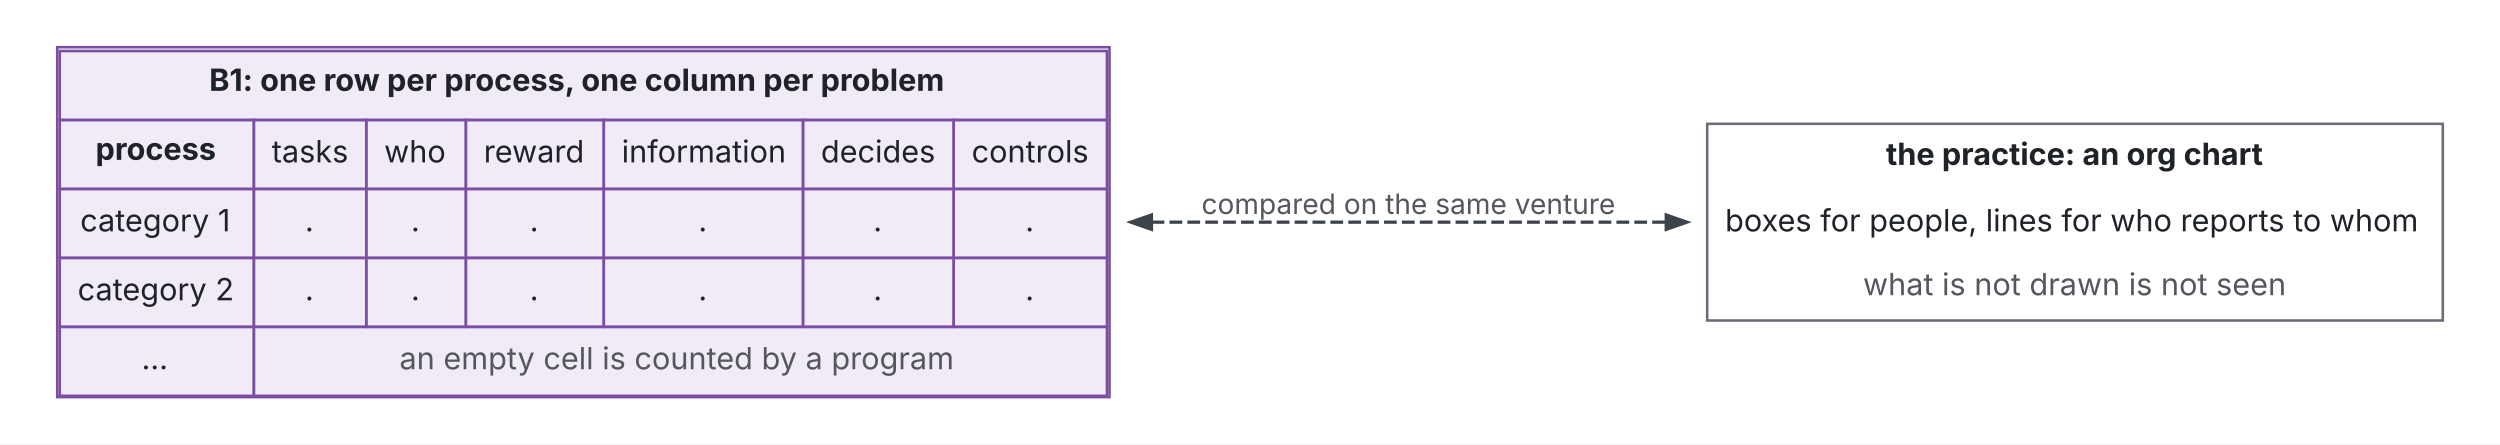
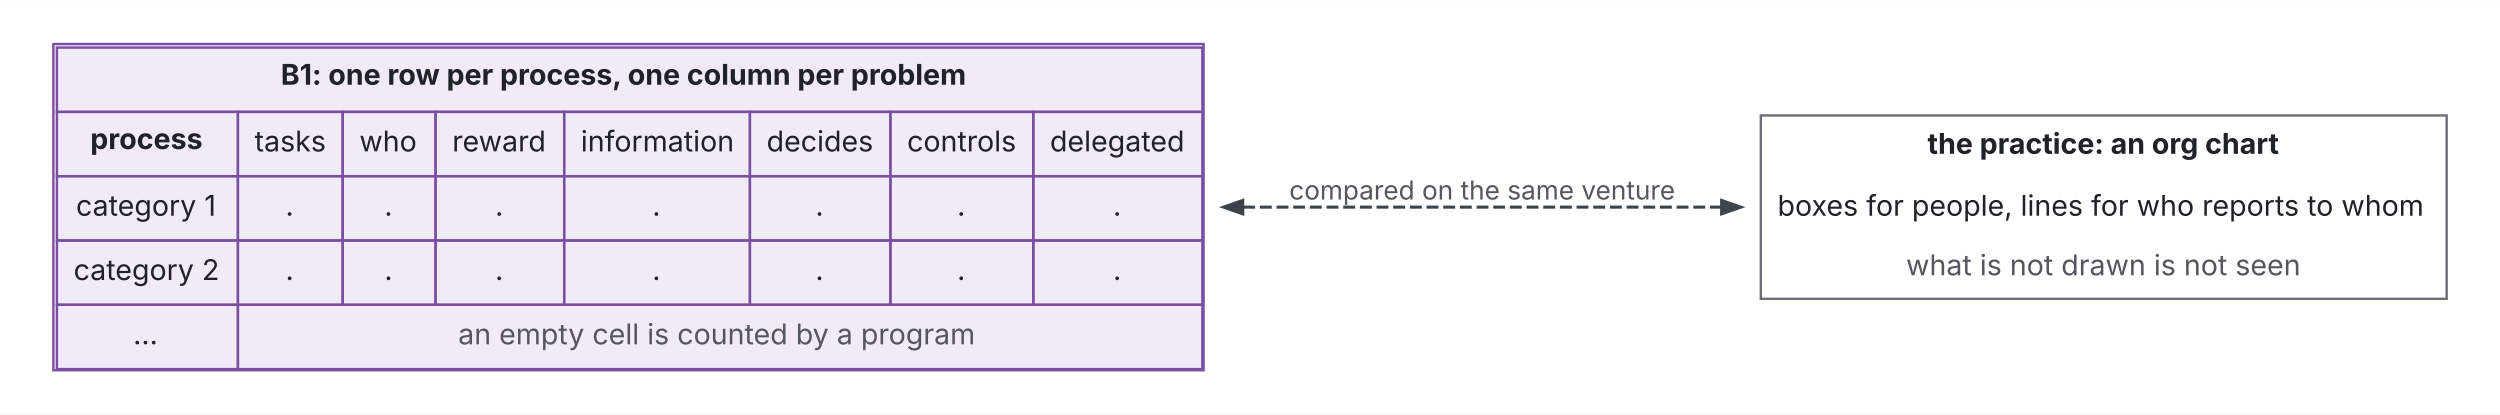
- <svg xmlns="http://www.w3.org/2000/svg" width="979pt" height="174pt" viewBox="0.00 0.00 978.80 173.80">
+ <svg xmlns="http://www.w3.org/2000/svg" width="1050pt" height="174pt" viewBox="0.00 0.00 1049.80 173.80">
  <g id="graph0" class="graph" transform="scale(1 1) rotate(0) translate(14.4 159.4)">
-     <polygon fill="white" stroke="transparent" points="-14.4,14.4 -14.4,-159.4 964.4,-159.4 964.4,14.4 -14.4,14.4" />
+     <polygon fill="white" stroke="transparent" points="-14.4,14.4 -14.4,-159.4 1035.4,-159.4 1035.4,14.4 -14.4,14.4" />
    <g id="node1" class="node">
-       <polygon fill="#f1eaf7" stroke="transparent" points="8,-4 8,-141 420,-141 420,-4 8,-4" />
-       <polygon fill="none" stroke="#7a4fa3" points="9,-112.5 9,-139.5 419,-139.5 419,-112.5 9,-112.5" />
-       <text text-anchor="start" x="67.5" y="-123.9" font-family="Inter" font-weight="bold" font-size="12.00" fill="#1f2328">B1: one row per process, one column per problem</text>
-       <polygon fill="none" stroke="#7a4fa3" points="9,-85.5 9,-112.5 85,-112.5 85,-85.5 9,-85.5" />
-       <text text-anchor="start" x="23" y="-96.9" font-family="Inter" font-weight="bold" font-size="12.00" fill="#1f2328">process</text>
-       <polygon fill="none" stroke="#7a4fa3" points="85,-85.5 85,-112.5 129,-112.5 129,-85.5 85,-85.5" />
-       <text text-anchor="start" x="92" y="-95.9" font-family="Inter" font-size="12.00" fill="#1f2328">tasks</text>
-       <polygon fill="none" stroke="#7a4fa3" points="129,-85.5 129,-112.5 168,-112.5 168,-85.5 129,-85.5" />
-       <text text-anchor="start" x="136" y="-95.9" font-family="Inter" font-size="12.00" fill="#1f2328">who</text>
-       <polygon fill="none" stroke="#7a4fa3" points="168,-85.5 168,-112.5 222,-112.5 222,-85.5 168,-85.5" />
-       <text text-anchor="start" x="175" y="-95.9" font-family="Inter" font-size="12.00" fill="#1f2328">reward</text>
-       <polygon fill="none" stroke="#7a4fa3" points="222,-85.5 222,-112.5 300,-112.5 300,-85.5 222,-85.5" />
-       <text text-anchor="start" x="229" y="-95.9" font-family="Inter" font-size="12.00" fill="#1f2328">information</text>
-       <polygon fill="none" stroke="#7a4fa3" points="300,-85.5 300,-112.5 359,-112.5 359,-85.5 300,-85.5" />
-       <text text-anchor="start" x="307" y="-95.9" font-family="Inter" font-size="12.00" fill="#1f2328">decides</text>
-       <polygon fill="none" stroke="#7a4fa3" points="359,-85.5 359,-112.5 419,-112.5 419,-85.5 359,-85.5" />
-       <text text-anchor="start" x="366" y="-95.9" font-family="Inter" font-size="12.00" fill="#1f2328">controls</text>
-       <polygon fill="none" stroke="#7a4fa3" points="9,-58.5 9,-85.5 85,-85.5 85,-58.5 9,-58.5" />
-       <text text-anchor="start" x="17" y="-68.9" font-family="Inter" font-size="12.00" fill="#1f2328">category 1</text>
-       <polygon fill="none" stroke="#7a4fa3" points="85,-58.5 85,-85.5 129,-85.5 129,-58.5 85,-58.5" />
-       <text text-anchor="start" x="105" y="-68.9" font-family="Inter" font-size="12.00" fill="#1f2328">.</text>
-       <polygon fill="none" stroke="#7a4fa3" points="129,-58.5 129,-85.5 168,-85.5 168,-58.5 129,-58.5" />
-       <text text-anchor="start" x="146.5" y="-68.9" font-family="Inter" font-size="12.00" fill="#1f2328">.</text>
-       <polygon fill="none" stroke="#7a4fa3" points="168,-58.5 168,-85.5 222,-85.5 222,-58.5 168,-58.5" />
-       <text text-anchor="start" x="193" y="-68.9" font-family="Inter" font-size="12.00" fill="#1f2328">.</text>
-       <polygon fill="none" stroke="#7a4fa3" points="222,-58.5 222,-85.5 300,-85.5 300,-58.5 222,-58.5" />
-       <text text-anchor="start" x="259" y="-68.9" font-family="Inter" font-size="12.00" fill="#1f2328">.</text>
-       <polygon fill="none" stroke="#7a4fa3" points="300,-58.5 300,-85.5 359,-85.5 359,-58.5 300,-58.5" />
-       <text text-anchor="start" x="327.5" y="-68.9" font-family="Inter" font-size="12.00" fill="#1f2328">.</text>
-       <polygon fill="none" stroke="#7a4fa3" points="359,-58.5 359,-85.5 419,-85.5 419,-58.5 359,-58.5" />
-       <text text-anchor="start" x="387" y="-68.9" font-family="Inter" font-size="12.00" fill="#1f2328">.</text>
-       <polygon fill="none" stroke="#7a4fa3" points="9,-31.5 9,-58.5 85,-58.5 85,-31.5 9,-31.5" />
-       <text text-anchor="start" x="16" y="-41.9" font-family="Inter" font-size="12.00" fill="#1f2328">category 2</text>
-       <polygon fill="none" stroke="#7a4fa3" points="85,-31.5 85,-58.5 129,-58.5 129,-31.5 85,-31.5" />
-       <text text-anchor="start" x="105" y="-41.9" font-family="Inter" font-size="12.00" fill="#1f2328">.</text>
-       <polygon fill="none" stroke="#7a4fa3" points="129,-31.5 129,-58.5 168,-58.5 168,-31.5 129,-31.5" />
-       <text text-anchor="start" x="146.5" y="-41.9" font-family="Inter" font-size="12.00" fill="#1f2328">.</text>
-       <polygon fill="none" stroke="#7a4fa3" points="168,-31.5 168,-58.5 222,-58.5 222,-31.5 168,-31.5" />
-       <text text-anchor="start" x="193" y="-41.9" font-family="Inter" font-size="12.00" fill="#1f2328">.</text>
-       <polygon fill="none" stroke="#7a4fa3" points="222,-31.5 222,-58.5 300,-58.5 300,-31.5 222,-31.5" />
-       <text text-anchor="start" x="259" y="-41.9" font-family="Inter" font-size="12.00" fill="#1f2328">.</text>
-       <polygon fill="none" stroke="#7a4fa3" points="300,-31.5 300,-58.5 359,-58.5 359,-31.5 300,-31.5" />
-       <text text-anchor="start" x="327.5" y="-41.9" font-family="Inter" font-size="12.00" fill="#1f2328">.</text>
-       <polygon fill="none" stroke="#7a4fa3" points="359,-31.5 359,-58.5 419,-58.5 419,-31.5 359,-31.5" />
-       <text text-anchor="start" x="387" y="-41.9" font-family="Inter" font-size="12.00" fill="#1f2328">.</text>
-       <polygon fill="none" stroke="#7a4fa3" points="9,-4.5 9,-31.5 85,-31.5 85,-4.5 9,-4.5" />
-       <text text-anchor="start" x="41" y="-14.9" font-family="Inter" font-size="12.00" fill="#1f2328">...</text>
-       <polygon fill="none" stroke="#7a4fa3" points="85,-4.5 85,-31.5 419,-31.5 419,-4.5 85,-4.5" />
-       <text text-anchor="start" x="142" y="-14.9" font-family="Inter" font-size="12.00" fill="#55575f">an empty cell is counted by a program</text>
-       <polygon fill="none" stroke="#7a4fa3" points="8,-4 8,-141 420,-141 420,-4 8,-4" />
+       <polygon fill="#f1eaf7" stroke="transparent" points="8,-4 8,-141 491,-141 491,-4 8,-4" />
+       <polygon fill="none" stroke="#7a4fa3" points="9.5,-112.5 9.5,-139.5 490.5,-139.5 490.5,-112.5 9.5,-112.5" />
+       <text text-anchor="start" x="103.5" y="-123.9" font-family="Inter" font-weight="bold" font-size="12.00" fill="#1f2328">B1: one row per process, one column per problem</text>
+       <polygon fill="none" stroke="#7a4fa3" points="9.5,-85.5 9.5,-112.5 85.5,-112.5 85.5,-85.5 9.5,-85.5" />
+       <text text-anchor="start" x="23.5" y="-96.9" font-family="Inter" font-weight="bold" font-size="12.00" fill="#1f2328">process</text>
+       <polygon fill="none" stroke="#7a4fa3" points="85.5,-85.5 85.5,-112.5 129.5,-112.5 129.5,-85.5 85.5,-85.5" />
+       <text text-anchor="start" x="92.5" y="-95.9" font-family="Inter" font-size="12.00" fill="#1f2328">tasks</text>
+       <polygon fill="none" stroke="#7a4fa3" points="129.5,-85.5 129.5,-112.5 168.5,-112.5 168.5,-85.5 129.5,-85.5" />
+       <text text-anchor="start" x="136.5" y="-95.9" font-family="Inter" font-size="12.00" fill="#1f2328">who</text>
+       <polygon fill="none" stroke="#7a4fa3" points="168.5,-85.5 168.5,-112.5 222.5,-112.5 222.5,-85.5 168.5,-85.5" />
+       <text text-anchor="start" x="175.5" y="-95.9" font-family="Inter" font-size="12.00" fill="#1f2328">reward</text>
+       <polygon fill="none" stroke="#7a4fa3" points="222.5,-85.5 222.5,-112.5 300.5,-112.5 300.5,-85.5 222.5,-85.5" />
+       <text text-anchor="start" x="229.5" y="-95.9" font-family="Inter" font-size="12.00" fill="#1f2328">information</text>
+       <polygon fill="none" stroke="#7a4fa3" points="300.5,-85.5 300.5,-112.5 359.5,-112.5 359.5,-85.5 300.5,-85.5" />
+       <text text-anchor="start" x="307.5" y="-95.9" font-family="Inter" font-size="12.00" fill="#1f2328">decides</text>
+       <polygon fill="none" stroke="#7a4fa3" points="359.5,-85.5 359.5,-112.5 419.5,-112.5 419.5,-85.5 359.5,-85.5" />
+       <text text-anchor="start" x="366.5" y="-95.9" font-family="Inter" font-size="12.00" fill="#1f2328">controls</text>
+       <polygon fill="none" stroke="#7a4fa3" points="419.5,-85.5 419.5,-112.5 490.5,-112.5 490.5,-85.5 419.5,-85.5" />
+       <text text-anchor="start" x="426.5" y="-95.9" font-family="Inter" font-size="12.00" fill="#1f2328">delegated</text>
+       <polygon fill="none" stroke="#7a4fa3" points="9.5,-58.5 9.5,-85.5 85.5,-85.5 85.5,-58.5 9.5,-58.5" />
+       <text text-anchor="start" x="17.5" y="-68.9" font-family="Inter" font-size="12.00" fill="#1f2328">category 1</text>
+       <polygon fill="none" stroke="#7a4fa3" points="85.5,-58.5 85.5,-85.5 129.5,-85.5 129.5,-58.5 85.5,-58.5" />
+       <text text-anchor="start" x="105.5" y="-68.9" font-family="Inter" font-size="12.00" fill="#1f2328">.</text>
+       <polygon fill="none" stroke="#7a4fa3" points="129.5,-58.5 129.5,-85.5 168.5,-85.5 168.5,-58.5 129.5,-58.5" />
+       <text text-anchor="start" x="147" y="-68.9" font-family="Inter" font-size="12.00" fill="#1f2328">.</text>
+       <polygon fill="none" stroke="#7a4fa3" points="168.5,-58.5 168.5,-85.5 222.5,-85.5 222.5,-58.5 168.5,-58.5" />
+       <text text-anchor="start" x="193.5" y="-68.9" font-family="Inter" font-size="12.00" fill="#1f2328">.</text>
+       <polygon fill="none" stroke="#7a4fa3" points="222.5,-58.5 222.5,-85.5 300.5,-85.5 300.5,-58.5 222.5,-58.5" />
+       <text text-anchor="start" x="259.5" y="-68.9" font-family="Inter" font-size="12.00" fill="#1f2328">.</text>
+       <polygon fill="none" stroke="#7a4fa3" points="300.5,-58.5 300.5,-85.5 359.5,-85.5 359.5,-58.5 300.5,-58.5" />
+       <text text-anchor="start" x="328" y="-68.9" font-family="Inter" font-size="12.00" fill="#1f2328">.</text>
+       <polygon fill="none" stroke="#7a4fa3" points="359.5,-58.5 359.5,-85.5 419.5,-85.5 419.5,-58.5 359.5,-58.5" />
+       <text text-anchor="start" x="387.5" y="-68.9" font-family="Inter" font-size="12.00" fill="#1f2328">.</text>
+       <polygon fill="none" stroke="#7a4fa3" points="419.5,-58.5 419.5,-85.5 490.5,-85.5 490.5,-58.5 419.5,-58.5" />
+       <text text-anchor="start" x="453" y="-68.9" font-family="Inter" font-size="12.00" fill="#1f2328">.</text>
+       <polygon fill="none" stroke="#7a4fa3" points="9.5,-31.5 9.5,-58.5 85.5,-58.5 85.5,-31.5 9.5,-31.5" />
+       <text text-anchor="start" x="16.5" y="-41.9" font-family="Inter" font-size="12.00" fill="#1f2328">category 2</text>
+       <polygon fill="none" stroke="#7a4fa3" points="85.5,-31.5 85.5,-58.5 129.5,-58.5 129.5,-31.5 85.5,-31.5" />
+       <text text-anchor="start" x="105.5" y="-41.9" font-family="Inter" font-size="12.00" fill="#1f2328">.</text>
+       <polygon fill="none" stroke="#7a4fa3" points="129.5,-31.5 129.5,-58.5 168.5,-58.5 168.5,-31.5 129.5,-31.5" />
+       <text text-anchor="start" x="147" y="-41.9" font-family="Inter" font-size="12.00" fill="#1f2328">.</text>
+       <polygon fill="none" stroke="#7a4fa3" points="168.5,-31.5 168.5,-58.5 222.5,-58.5 222.5,-31.5 168.5,-31.5" />
+       <text text-anchor="start" x="193.5" y="-41.9" font-family="Inter" font-size="12.00" fill="#1f2328">.</text>
+       <polygon fill="none" stroke="#7a4fa3" points="222.5,-31.5 222.5,-58.5 300.5,-58.5 300.5,-31.5 222.5,-31.5" />
+       <text text-anchor="start" x="259.5" y="-41.9" font-family="Inter" font-size="12.00" fill="#1f2328">.</text>
+       <polygon fill="none" stroke="#7a4fa3" points="300.5,-31.5 300.5,-58.5 359.5,-58.5 359.5,-31.5 300.5,-31.5" />
+       <text text-anchor="start" x="328" y="-41.9" font-family="Inter" font-size="12.00" fill="#1f2328">.</text>
+       <polygon fill="none" stroke="#7a4fa3" points="359.5,-31.5 359.5,-58.5 419.5,-58.5 419.5,-31.5 359.5,-31.5" />
+       <text text-anchor="start" x="387.5" y="-41.9" font-family="Inter" font-size="12.00" fill="#1f2328">.</text>
+       <polygon fill="none" stroke="#7a4fa3" points="419.5,-31.5 419.5,-58.5 490.5,-58.5 490.5,-31.5 419.5,-31.5" />
+       <text text-anchor="start" x="453" y="-41.9" font-family="Inter" font-size="12.00" fill="#1f2328">.</text>
+       <polygon fill="none" stroke="#7a4fa3" points="9.5,-4.5 9.5,-31.5 85.5,-31.5 85.5,-4.5 9.5,-4.5" />
+       <text text-anchor="start" x="41.5" y="-14.9" font-family="Inter" font-size="12.00" fill="#1f2328">...</text>
+       <polygon fill="none" stroke="#7a4fa3" points="85.5,-4.5 85.5,-31.5 490.5,-31.5 490.5,-4.5 85.5,-4.5" />
+       <text text-anchor="start" x="178" y="-14.9" font-family="Inter" font-size="12.00" fill="#55575f">an empty cell is counted by a program</text>
+       <polygon fill="none" stroke="#7a4fa3" points="8,-4 8,-141 491,-141 491,-4 8,-4" />
    </g>
    <g id="node2" class="node">
-       <polygon fill="#ffffff" stroke="transparent" points="654,-34 654,-111 942,-111 942,-34 654,-34" />
-       <text text-anchor="start" x="724" y="-94.9" font-family="Inter" font-weight="bold" font-size="12.00" fill="#1f2328">the practice: an org chart</text>
-       <text text-anchor="start" x="661" y="-68.9" font-family="Inter" font-size="12.00" fill="#1f2328">boxes for people, lines for who reports to whom</text>
-       <text text-anchor="start" x="715" y="-43.9" font-family="Inter" font-size="12.00" fill="#55575f">what is not drawn is not seen</text>
-       <polygon fill="none" stroke="#6a6d77" points="654,-34 654,-111 942,-111 942,-34 654,-34" />
+       <polygon fill="#ffffff" stroke="transparent" points="725,-34 725,-111 1013,-111 1013,-34 725,-34" />
+       <text text-anchor="start" x="795" y="-94.9" font-family="Inter" font-weight="bold" font-size="12.00" fill="#1f2328">the practice: an org chart</text>
+       <text text-anchor="start" x="732" y="-68.9" font-family="Inter" font-size="12.00" fill="#1f2328">boxes for people, lines for who reports to whom</text>
+       <text text-anchor="start" x="786" y="-43.9" font-family="Inter" font-size="12.00" fill="#55575f">what is not drawn is not seen</text>
+       <polygon fill="none" stroke="#6a6d77" points="725,-34 725,-111 1013,-111 1013,-34 725,-34" />
    </g>
    <g id="edge1" class="edge">
-       <path fill="none" stroke="#3d434b" stroke-width="1.3" stroke-dasharray="5,2" d="M436.47,-72.5C503.44,-72.5 575.62,-72.5 637.67,-72.5" />
-       <polygon fill="#3d434b" stroke="#3d434b" stroke-width="1.3" points="436.41,-69.7 428.41,-72.5 436.41,-75.3 436.41,-69.7" />
-       <polygon fill="#3d434b" stroke="#3d434b" stroke-width="1.3" points="637.97,-75.3 645.97,-72.5 637.97,-69.7 637.97,-75.3" />
-       <text text-anchor="middle" x="537" y="-75.7" font-family="Inter" font-size="11.00" fill="#55575f"> compared on the same venture</text>
+       <path fill="none" stroke="#3d434b" stroke-width="1.3" stroke-dasharray="5,2" d="M507.64,-72.5C575.69,-72.5 647.17,-72.5 708.37,-72.5" />
+       <polygon fill="#3d434b" stroke="#3d434b" stroke-width="1.3" points="507.44,-69.7 499.44,-72.5 507.44,-75.3 507.44,-69.7" />
+       <polygon fill="#3d434b" stroke="#3d434b" stroke-width="1.3" points="708.55,-75.3 716.55,-72.5 708.55,-69.7 708.55,-75.3" />
+       <text text-anchor="middle" x="608" y="-75.7" font-family="Inter" font-size="11.00" fill="#55575f"> compared on the same venture</text>
    </g>
  </g>
</svg>
